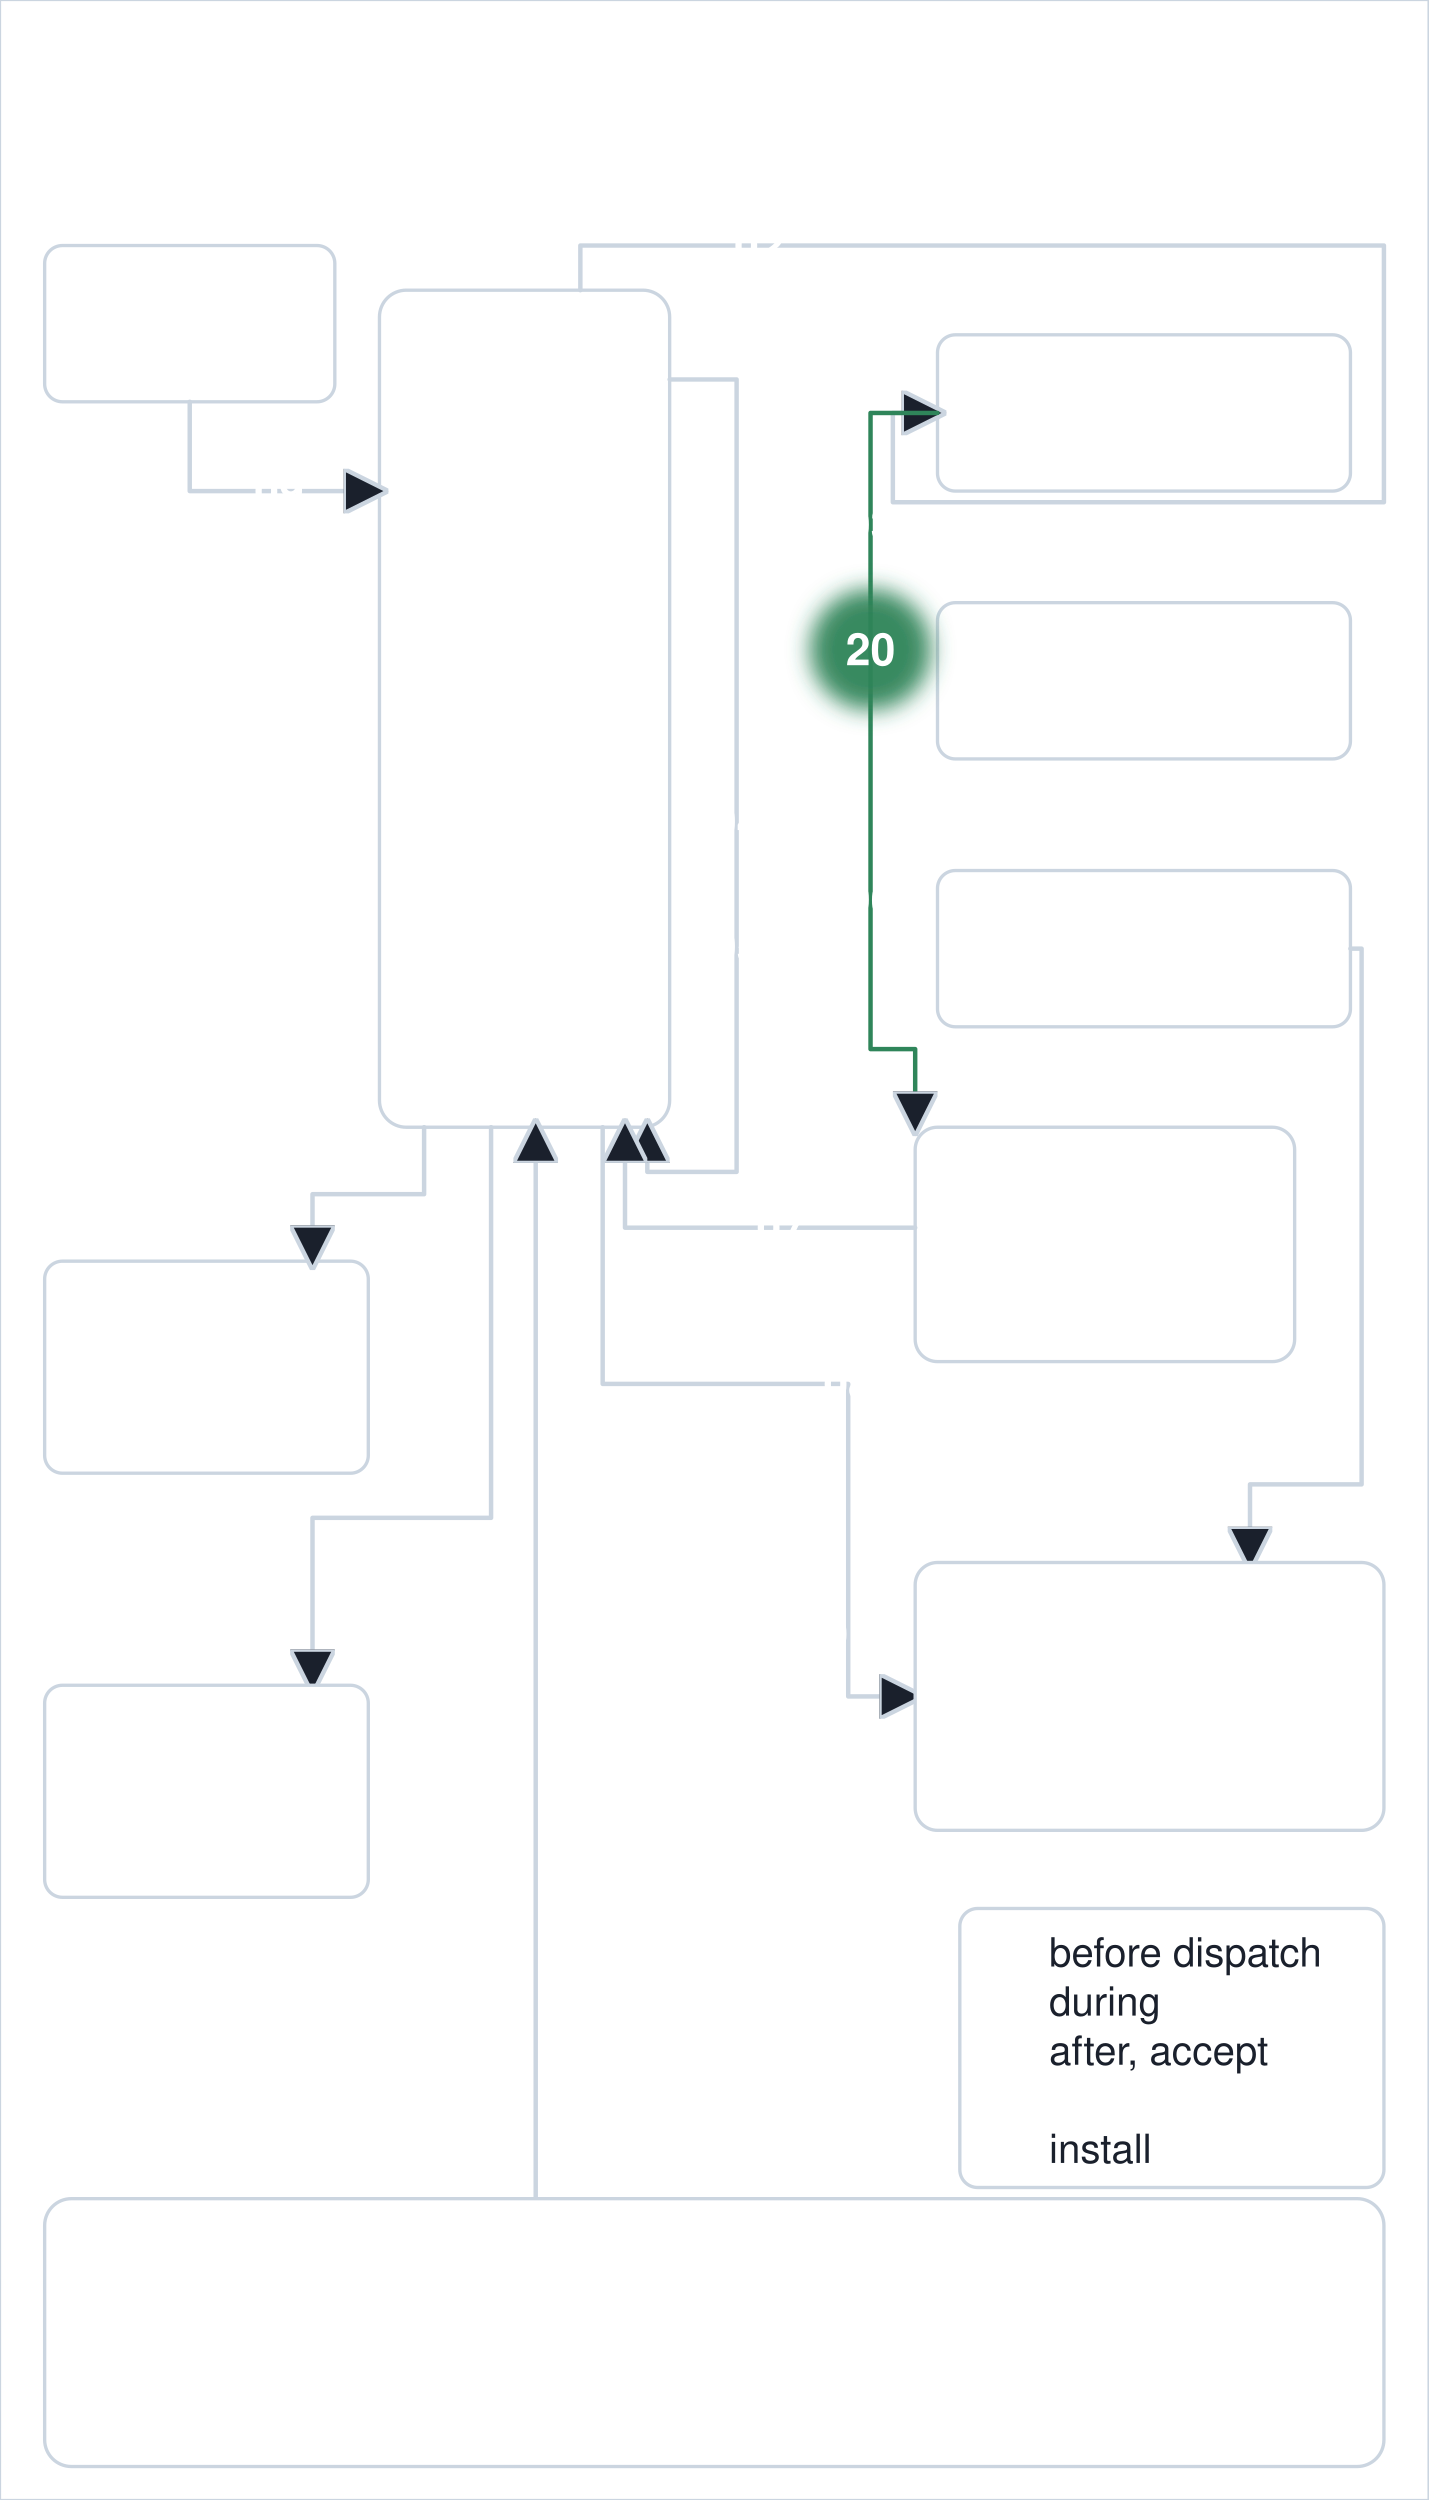
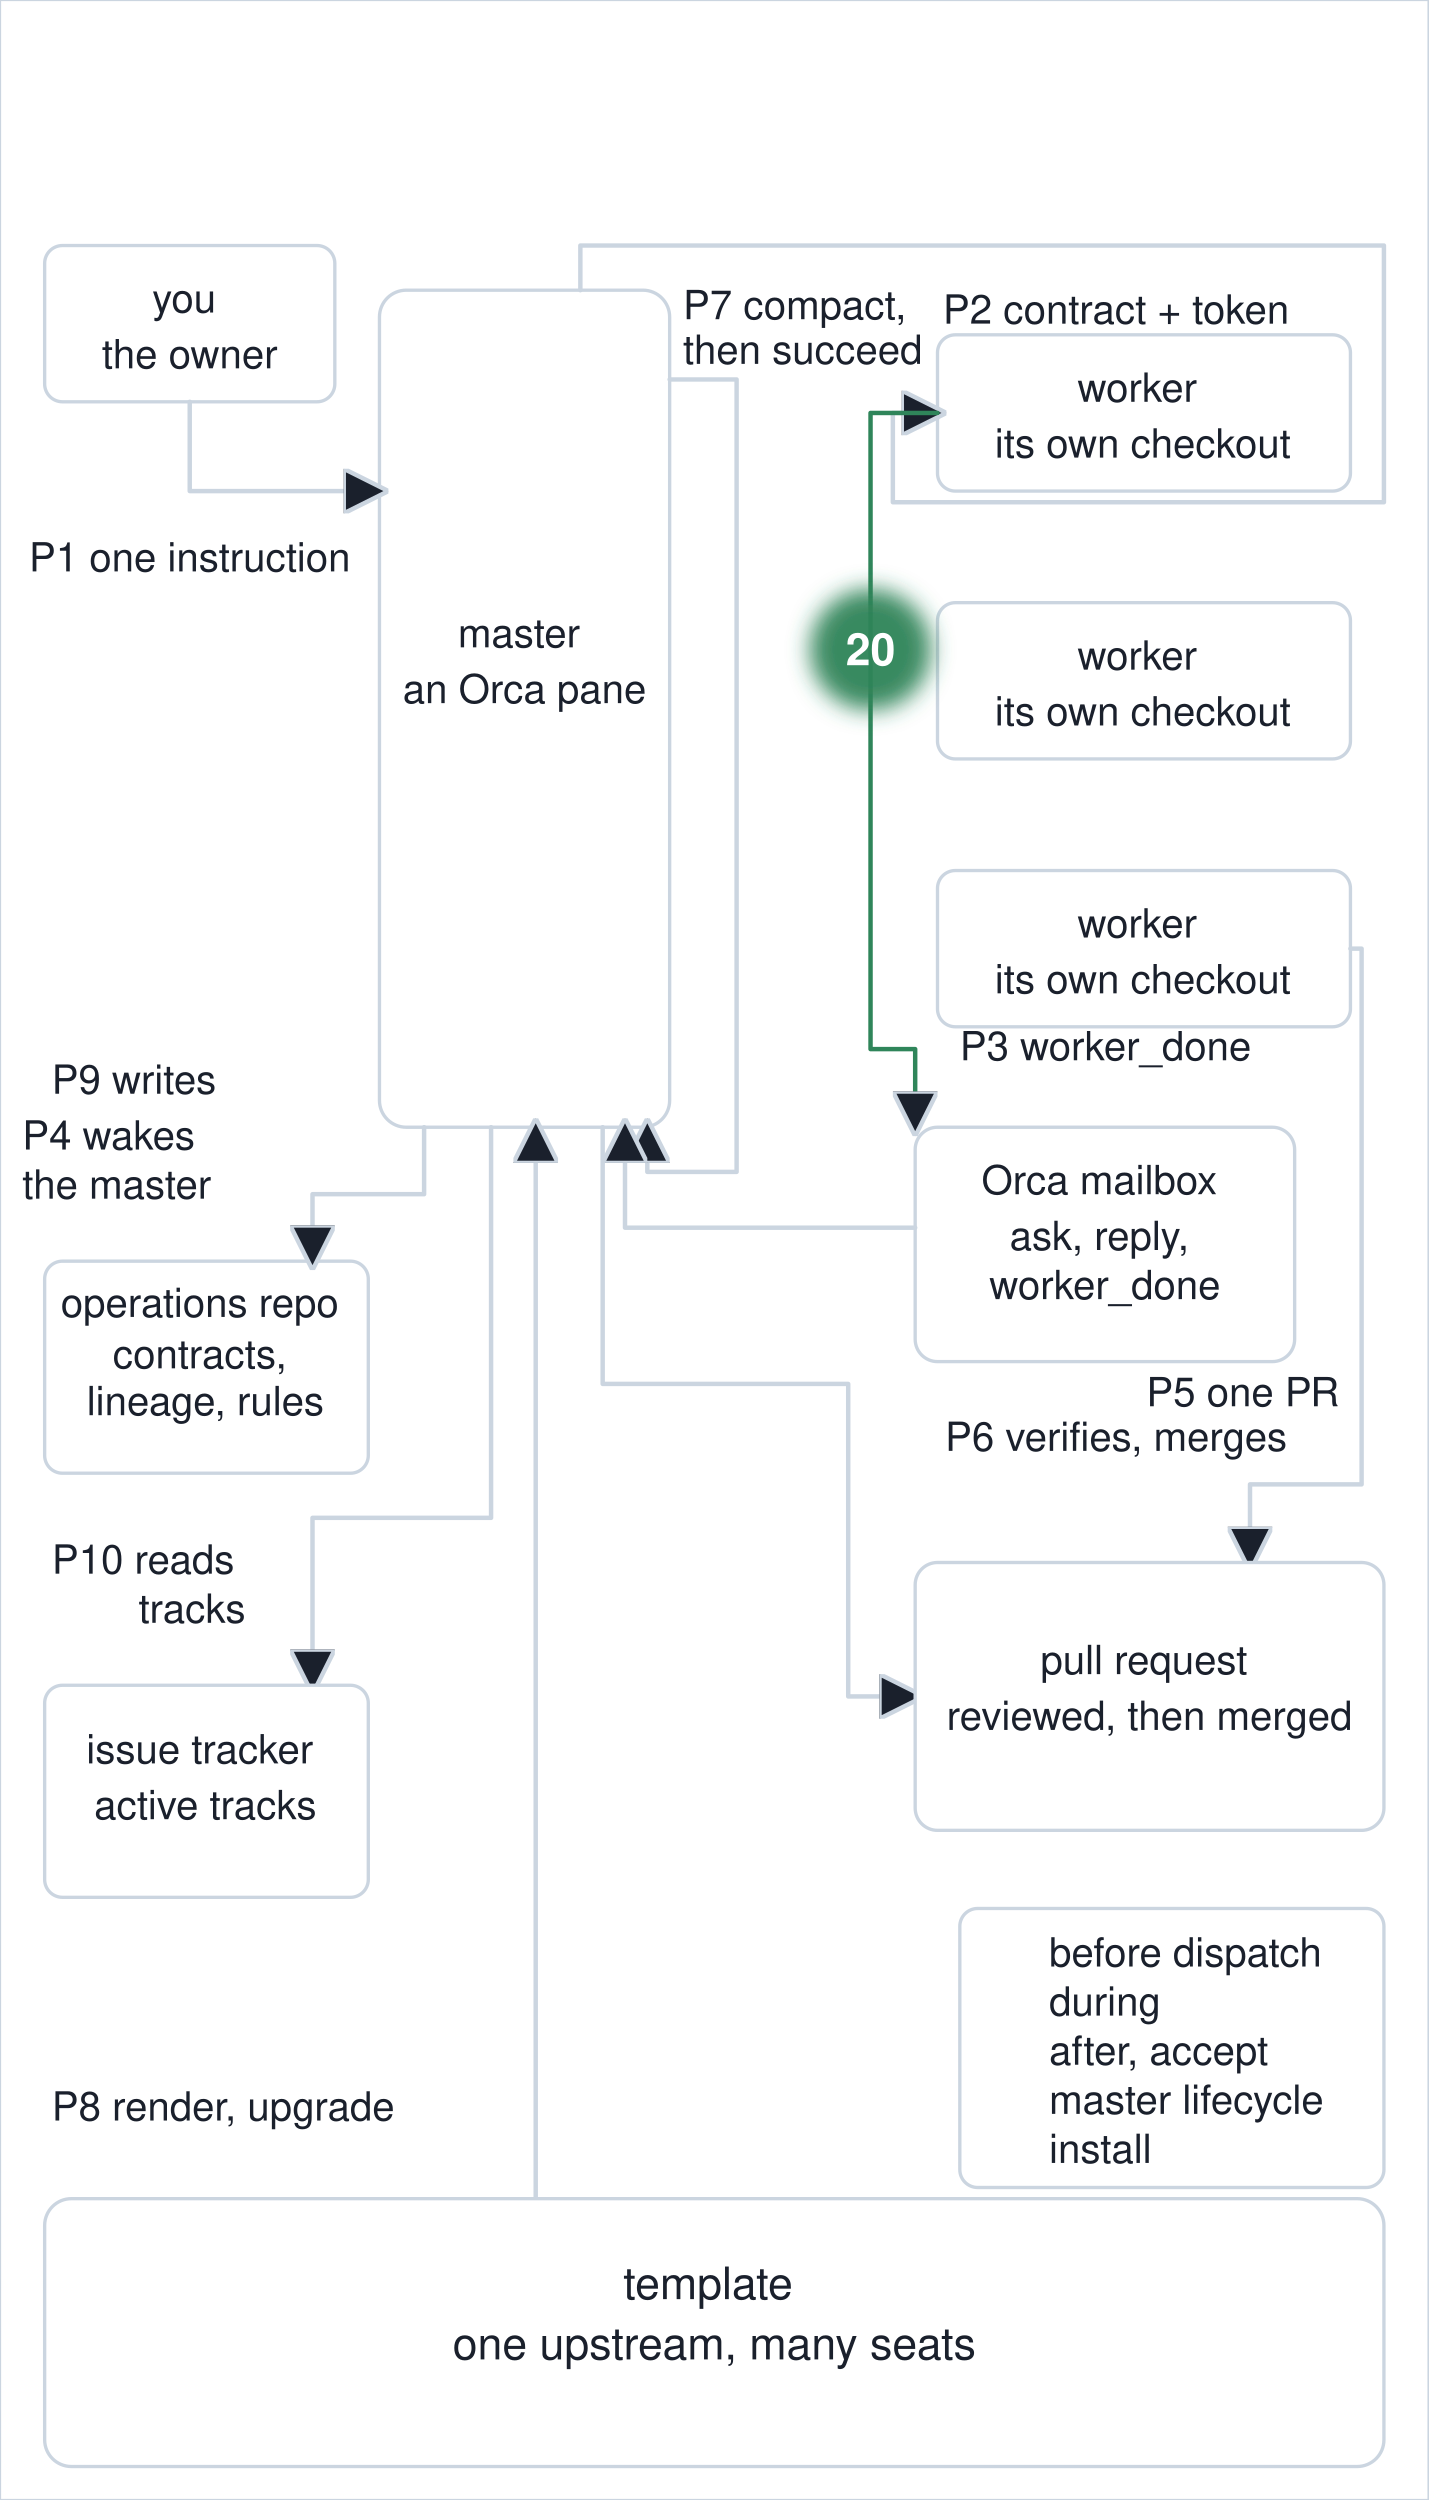
<svg xmlns="http://www.w3.org/2000/svg" width="640" height="1120" viewBox="0 0 640 1120" font-family="Helvetica, Arial, sans-serif">
  <defs>
    <marker id="system-arrow" markerWidth="10" markerHeight="10" refX="8" refY="5" orient="auto">
      <path d="M0,0 L10,5 L0,10 z" fill="#1a202c" stroke="#cbd5e0" />
    </marker>
    <filter id="glow-unit-20" x="-50%" y="-50%" width="200%" height="200%">
      <feGaussianBlur in="SourceGraphic" stdDeviation="5" result="coloredBlur" />
    </filter>
  </defs>
  <rect width="640" height="1120" fill="#ffffff" stroke="#cbd5e0" />
  <rect x="20" y="110" width="130" height="70" rx="8" fill="#ffffff" stroke="#cbd5e0" stroke-width="1.5" />
+   <text x="85" y="140" text-anchor="middle" font-size="18" fill="#1a202c">
+     <tspan x="85" dy="0">you</tspan>
+     <tspan x="85" dy="25">the owner</tspan>
+   </text>
  <rect x="170" y="130" width="130" height="375" rx="12" fill="#ffffff" stroke="#cbd5e0" stroke-width="1.5" />
+   <text x="235" y="290" text-anchor="middle" font-size="18" fill="#1a202c">
+     <tspan x="235" dy="0">master</tspan>
+     <tspan x="235" dy="25">an Orca pane</tspan>
+   </text>
  <rect x="420" y="150" width="185" height="70" rx="8" fill="#ffffff" stroke="#cbd5e0" stroke-width="1.5" />
+   <text x="512" y="180" text-anchor="middle" font-size="18" fill="#1a202c">
+     <tspan x="512" dy="0">worker</tspan>
+     <tspan x="512" dy="25">its own checkout</tspan>
+   </text>
  <rect x="420" y="270" width="185" height="70" rx="8" fill="#ffffff" stroke="#cbd5e0" stroke-width="1.5" />
+   <text x="512" y="300" text-anchor="middle" font-size="18" fill="#1a202c">
+     <tspan x="512" dy="0">worker</tspan>
+     <tspan x="512" dy="25">its own checkout</tspan>
+   </text>
  <rect x="420" y="390" width="185" height="70" rx="8" fill="#ffffff" stroke="#cbd5e0" stroke-width="1.5" />
+   <text x="512" y="420" text-anchor="middle" font-size="18" fill="#1a202c">
+     <tspan x="512" dy="0">worker</tspan>
+     <tspan x="512" dy="25">its own checkout</tspan>
+   </text>
  <path id="P1" d="M85 180 V220 H170" fill="none" stroke="#cbd5e0" stroke-width="2" stroke-linejoin="round" stroke-linecap="round" marker-end="url(#system-arrow)" />
-   <text x="125" y="227" text-anchor="middle" font-size="20" font-weight="bold" fill="#ffffff">09</text>
+   <text x="85" y="256" text-anchor="middle" font-size="18" fill="#1a202c">P1 one instruction</text>
  <path id="P2" d="M260 130 V110 H620 V225 H400 V185 H420" fill="none" stroke="#cbd5e0" stroke-width="2" stroke-linejoin="round" stroke-linecap="round" marker-end="url(#system-arrow)" />
-   <text x="340" y="117" text-anchor="middle" font-size="20" font-weight="bold" fill="#ffffff">02</text>
+   <text x="500" y="145" text-anchor="middle" font-size="18" fill="#1a202c">P2 contract + token</text>
  <path id="P7" d="M300 170 H330 V525 H290 V505" fill="none" stroke="#cbd5e0" stroke-width="2" stroke-linejoin="round" stroke-linecap="round" marker-end="url(#system-arrow)" />
-   <text x="330" y="375" text-anchor="middle" font-size="20" font-weight="bold" fill="#ffffff">04</text>
-   <text x="330" y="431" text-anchor="middle" font-size="20" font-weight="bold" fill="#ffffff">05</text>
+   <text x="306" y="143" text-anchor="start" font-size="18" fill="#1a202c">
+     <tspan x="306" dy="0">P7 compact,</tspan>
+     <tspan x="306" dy="20">then succeed</tspan>
+   </text>
  <path id="P3" d="M420 185 H390 V470 H410 V505" fill="none" stroke="#2f855a" stroke-width="2" stroke-linejoin="round" stroke-linecap="round" marker-end="url(#system-arrow)" />
-   <text x="390" y="242" text-anchor="middle" font-size="20" font-weight="bold" fill="#ffffff">03</text>
+   <text x="430" y="475" text-anchor="start" font-size="18" fill="#1a202c">P3 worker_done</text>
  <circle id="check-20" cx="390" cy="291" r="26" fill="#2f855a" stroke="#2f855a" stroke-width="2" fill-opacity="0.95" filter="url(#glow-unit-20)" />
  <text x="390" y="298" text-anchor="middle" font-size="20" font-weight="bold" fill="#ffffff">20</text>
-   <text x="390" y="410" text-anchor="middle" font-size="20" font-weight="bold" fill="#ffffff">06</text>
  <rect x="410" y="505" width="170" height="105" rx="10" fill="#ffffff" stroke="#cbd5e0" stroke-width="1.5" />
+   <text x="495" y="535" text-anchor="middle" font-size="18" fill="#1a202c">
+     <tspan x="495" dy="0">Orca mailbox</tspan>
+     <tspan x="495" dy="25">ask, reply,</tspan>
+     <tspan x="495" dy="22">worker_done</tspan>
+   </text>
  <path id="P4" d="M410 550 H280 V505" fill="none" stroke="#cbd5e0" stroke-width="2" stroke-linejoin="round" stroke-linecap="round" marker-end="url(#system-arrow)" />
-   <text x="350" y="557" text-anchor="middle" font-size="20" font-weight="bold" fill="#ffffff">07</text>
+   <text x="10" y="515" text-anchor="start" font-size="18" fill="#1a202c">
+     <tspan x="10" dy="0">P4 wakes</tspan>
+     <tspan x="10" dy="22">the master</tspan>
+   </text>
  <path id="P5" d="M605 425 H610 V665 H560 V700" fill="none" stroke="#cbd5e0" stroke-width="2" stroke-linejoin="round" stroke-linecap="round" marker-end="url(#system-arrow)" />
+   <text x="600" y="630" text-anchor="end" font-size="18" fill="#1a202c">P5 one PR</text>
  <path id="P6" d="M270 505 V620 H380 V760 H410" fill="none" stroke="#cbd5e0" stroke-width="2" stroke-linejoin="round" stroke-linecap="round" marker-end="url(#system-arrow)" />
-   <text x="380" y="627" text-anchor="middle" font-size="20" font-weight="bold" fill="#ffffff">08</text>
-   <text x="380" y="739" text-anchor="middle" font-size="20" font-weight="bold" fill="#ffffff">01</text>
+   <text x="500" y="650" text-anchor="middle" font-size="18" fill="#1a202c">P6 verifies, merges</text>
  <rect x="20" y="565" width="145" height="95" rx="8" fill="#ffffff" stroke="#cbd5e0" stroke-width="1.5" />
+   <text x="92" y="590" text-anchor="middle" font-size="18" fill="#1a202c">
+     <tspan x="92" dy="0">operations repo</tspan>
+     <tspan x="92" dy="23">contracts,</tspan>
+     <tspan x="92" dy="21">lineage, rules</tspan>
+   </text>
  <path id="P9" d="M190 505 V535 H140 V565" fill="none" stroke="#cbd5e0" stroke-width="2" stroke-linejoin="round" stroke-linecap="round" marker-end="url(#system-arrow)" />
+   <text x="60" y="490" text-anchor="middle" font-size="18" fill="#1a202c">P9 writes</text>
  <path id="P10" d="M220 505 V680 H140 V755" fill="none" stroke="#cbd5e0" stroke-width="2" stroke-linejoin="round" stroke-linecap="round" marker-end="url(#system-arrow)" />
+   <text x="110" y="705" text-anchor="end" font-size="18" fill="#1a202c">
+     <tspan x="110" dy="0">P10 reads</tspan>
+     <tspan x="110" dy="22">tracks</tspan>
+   </text>
  <rect x="20" y="755" width="145" height="95" rx="8" fill="#ffffff" stroke="#cbd5e0" stroke-width="1.5" />
+   <text x="92" y="790" text-anchor="middle" font-size="18" fill="#1a202c">
+     <tspan x="92" dy="0">issue tracker</tspan>
+     <tspan x="92" dy="25">active tracks</tspan>
+   </text>
  <rect x="410" y="700" width="210" height="120" rx="10" fill="#ffffff" stroke="#cbd5e0" stroke-width="1.5" />
+   <text x="515" y="750" text-anchor="middle" font-size="18" fill="#1a202c">
+     <tspan x="515" dy="0">pull request</tspan>
+     <tspan x="515" dy="25">reviewed, then merged</tspan>
+   </text>
  <path id="P8" d="M240 985 V505" fill="none" stroke="#cbd5e0" stroke-width="2" stroke-linejoin="round" stroke-linecap="round" marker-end="url(#system-arrow)" />
+   <text x="100" y="950" text-anchor="middle" font-size="18" fill="#1a202c">P8 render, upgrade</text>
  <rect x="430" y="855" width="190" height="125" rx="8" fill="#ffffff" stroke="#cbd5e0" stroke-width="1.5" />
  <text x="470" y="881" font-size="18" fill="#1a202c">before dispatch</text>
  <text x="470" y="903" font-size="18" fill="#1a202c">during</text>
  <text x="470" y="925" font-size="18" fill="#1a202c">after, accept</text>
+   <text x="470" y="947" font-size="18" fill="#1a202c">master lifecycle</text>
  <text x="470" y="969" font-size="18" fill="#1a202c">install</text>
  <rect x="20" y="985" width="600" height="120" rx="12" fill="#ffffff" stroke="#cbd5e0" stroke-width="1.5" />
+   <text x="320" y="1030" text-anchor="middle" font-size="20" fill="#1a202c">
+     <tspan x="320" dy="0">template</tspan>
+     <tspan x="320" dy="27">one upstream, many seats</tspan>
+   </text>
</svg>
